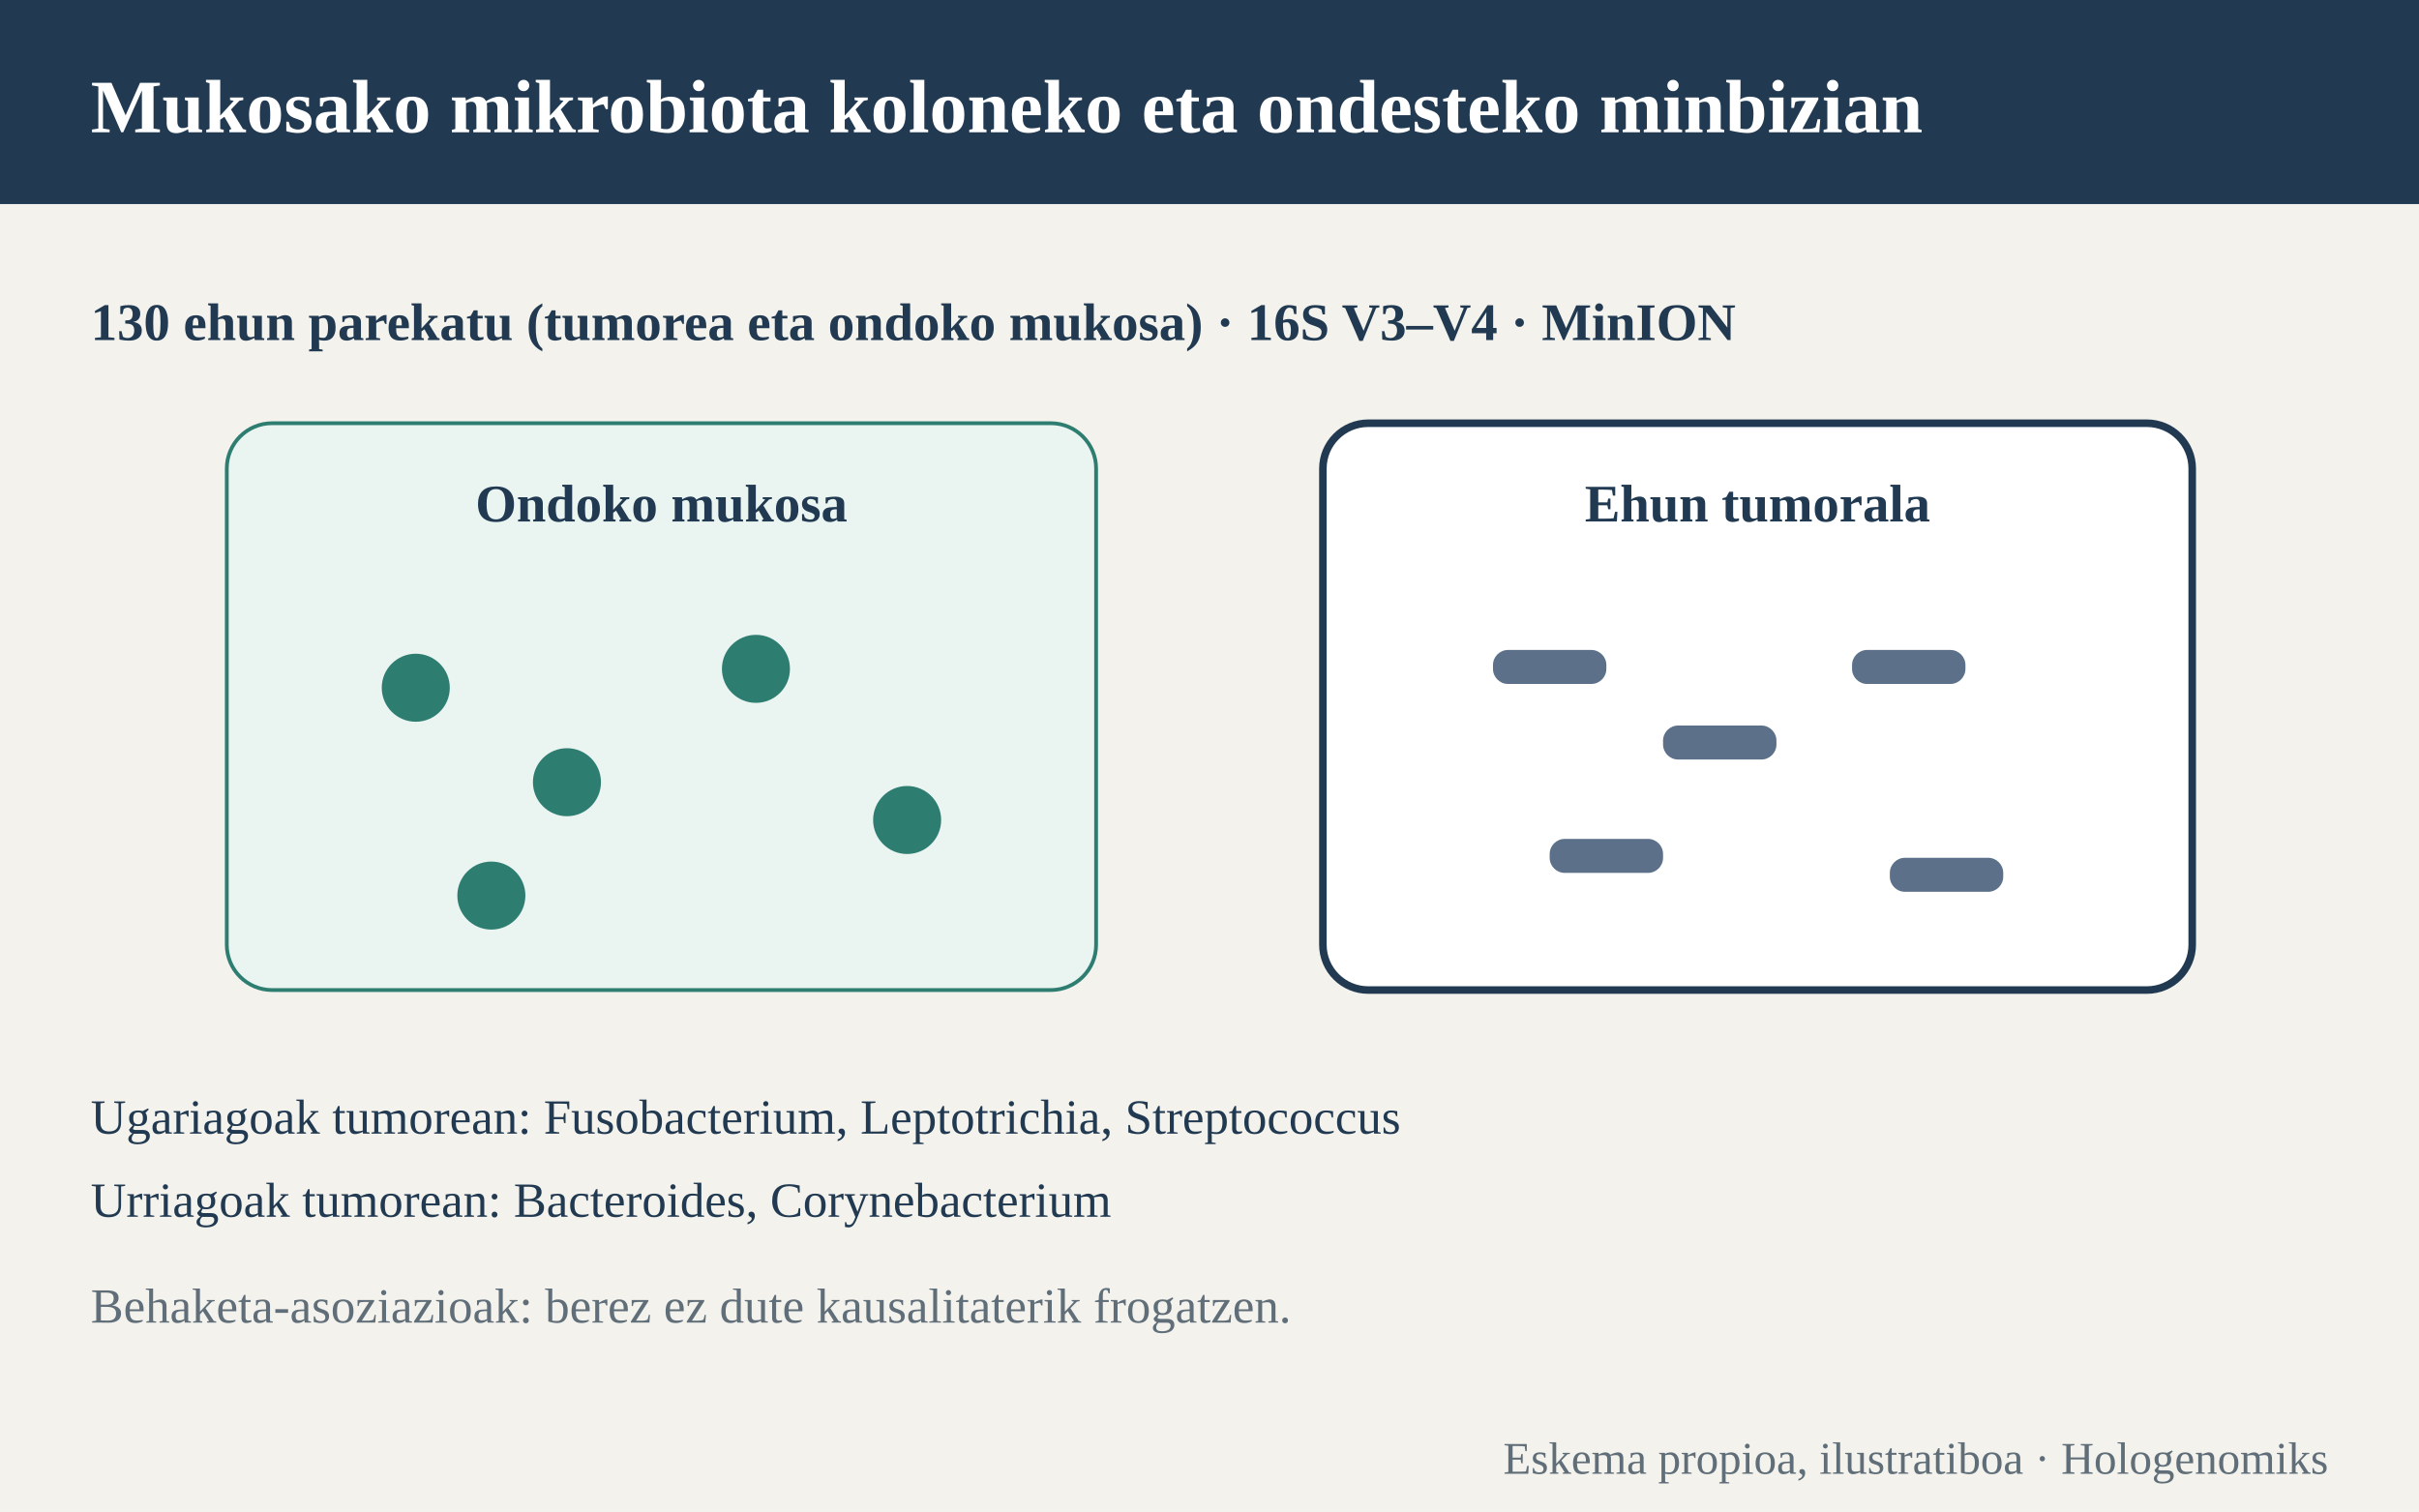
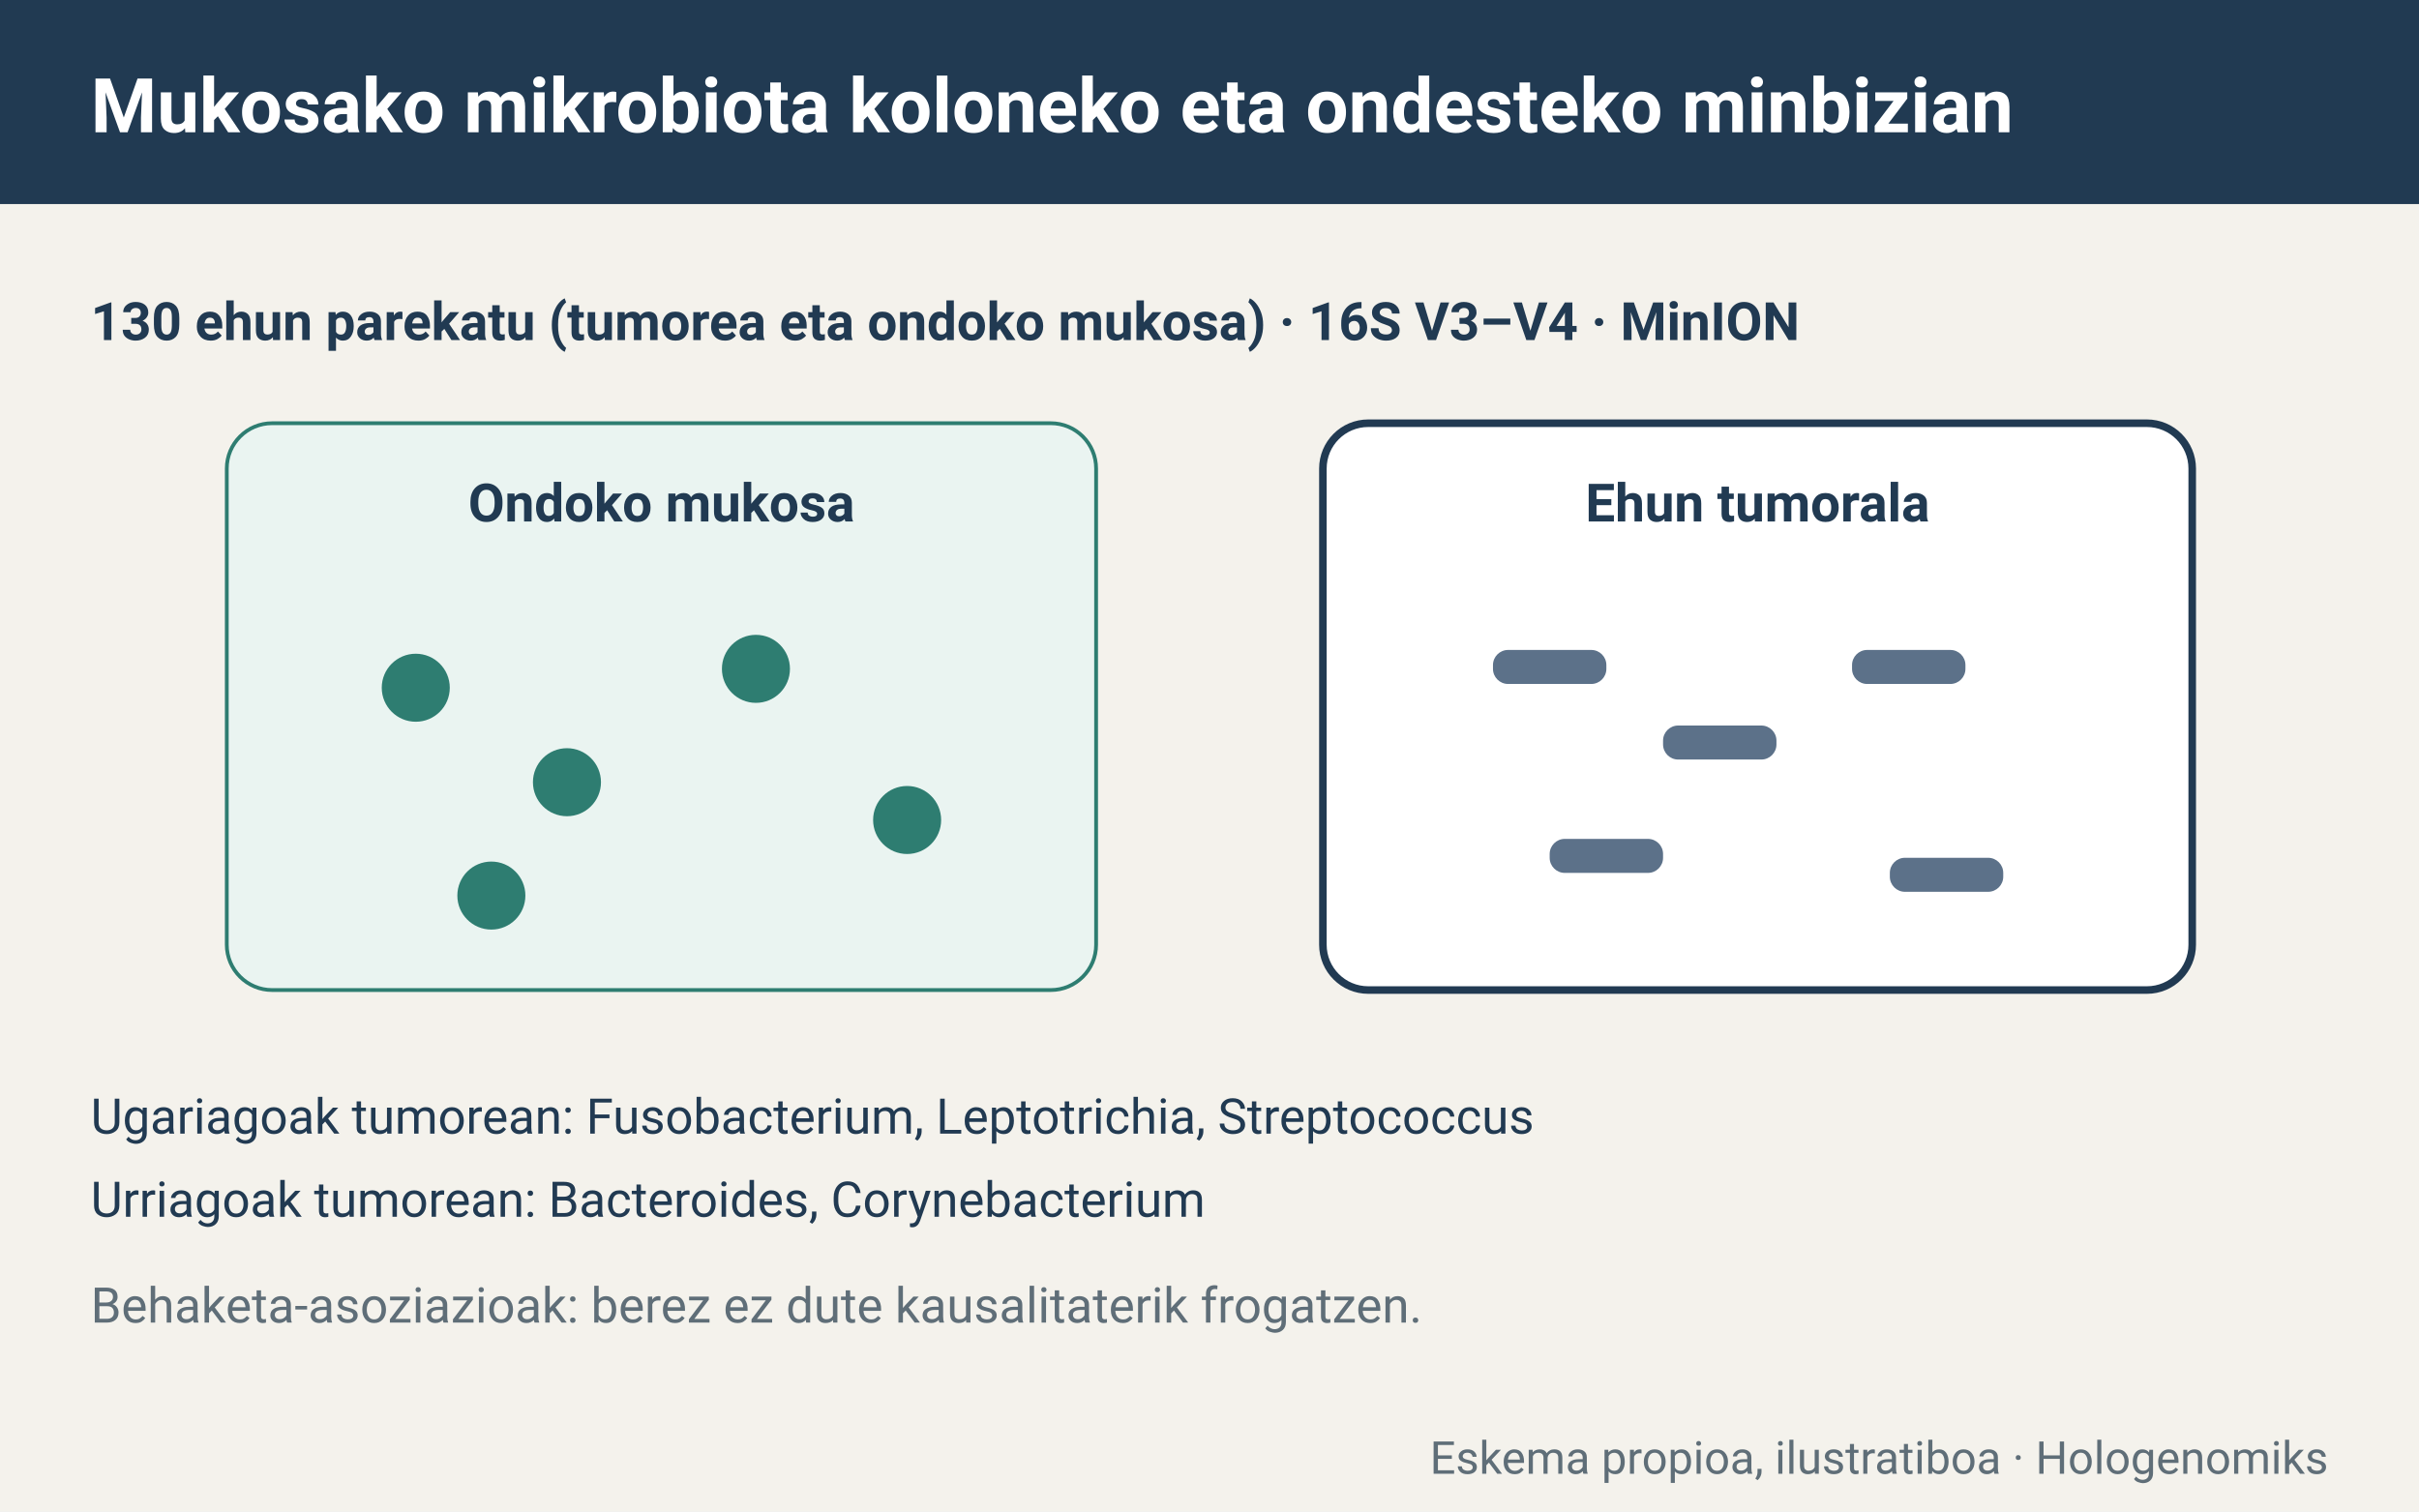
- <svg xmlns="http://www.w3.org/2000/svg" viewBox="0 0 640 400" font-family="Source Sans 3, Segoe UI, Arial, sans-serif" role="img" aria-labelledby="t">
+ <svg xmlns="http://www.w3.org/2000/svg" viewBox="0 0 640 400" font-family="'Source Sans 3', 'Segoe UI', Roboto, Helvetica, Arial, sans-serif" role="img" aria-labelledby="t">
  <rect width="640" height="400" fill="#F4F2EC" />
  <rect width="640" height="54" fill="#213A52" />
  <text x="24" y="35" fill="#fff" font-size="20" font-weight="700">Mukosako mikrobiota koloneko eta ondesteko minbizian</text>
  <defs>
    <marker id="f" viewBox="0 0 10 10" refX="9" refY="5" markerWidth="7" markerHeight="7" orient="auto">
      <path d="M0 0L10 5L0 10z" fill="#213A52" />
    </marker>
  </defs>
  <text x="24" y="90" font-size="14" font-weight="700" fill="#213A52" text-anchor="start">130 ehun parekatu (tumorea eta ondoko mukosa) · 16S V3–V4 · MinION</text>
  <rect x="60" y="112" width="230" height="150" rx="12" fill="#EAF4F1" stroke="#2E7D71" />
  <text x="175" y="138" font-size="14" font-weight="700" fill="#213A52" text-anchor="middle">Ondoko mukosa</text>
  <rect x="350" y="112" width="230" height="150" rx="12" fill="#fff" stroke="#213A52" stroke-width="2" />
  <text x="465" y="138" font-size="14" font-weight="700" fill="#213A52" text-anchor="middle">Ehun tumorala</text>
  <g fill="#2E7D71">
    <circle cx="110" cy="182" r="9" />
    <circle cx="150" cy="207" r="9" />
    <circle cx="200" cy="177" r="9" />
    <circle cx="240" cy="217" r="9" />
    <circle cx="130" cy="237" r="9" />
  </g>
  <g fill="#5C7189">
    <rect x="395" y="172" width="30" height="9" rx="4" />
    <rect x="440" y="192" width="30" height="9" rx="4" />
    <rect x="490" y="172" width="30" height="9" rx="4" />
    <rect x="410" y="222" width="30" height="9" rx="4" />
    <rect x="500" y="227" width="30" height="9" rx="4" />
  </g>
  <text x="24" y="300" font-size="13" font-weight="400" fill="#213A52" text-anchor="start">Ugariagoak tumorean: Fusobacterium, Leptotrichia, Streptococcus</text>
  <text x="24" y="322" font-size="13" font-weight="400" fill="#213A52" text-anchor="start">Urriagoak tumorean: Bacteroides, Corynebacterium</text>
  <text x="24" y="350" font-size="13" font-weight="400" fill="#5F6E78" text-anchor="start">Behaketa-asoziazioak: berez ez dute kausalitaterik frogatzen.</text>
  <text x="616" y="390" text-anchor="end" fill="#5F6E78" font-size="12">Eskema propioa, ilustratiboa · Hologenomiks</text>
</svg>
